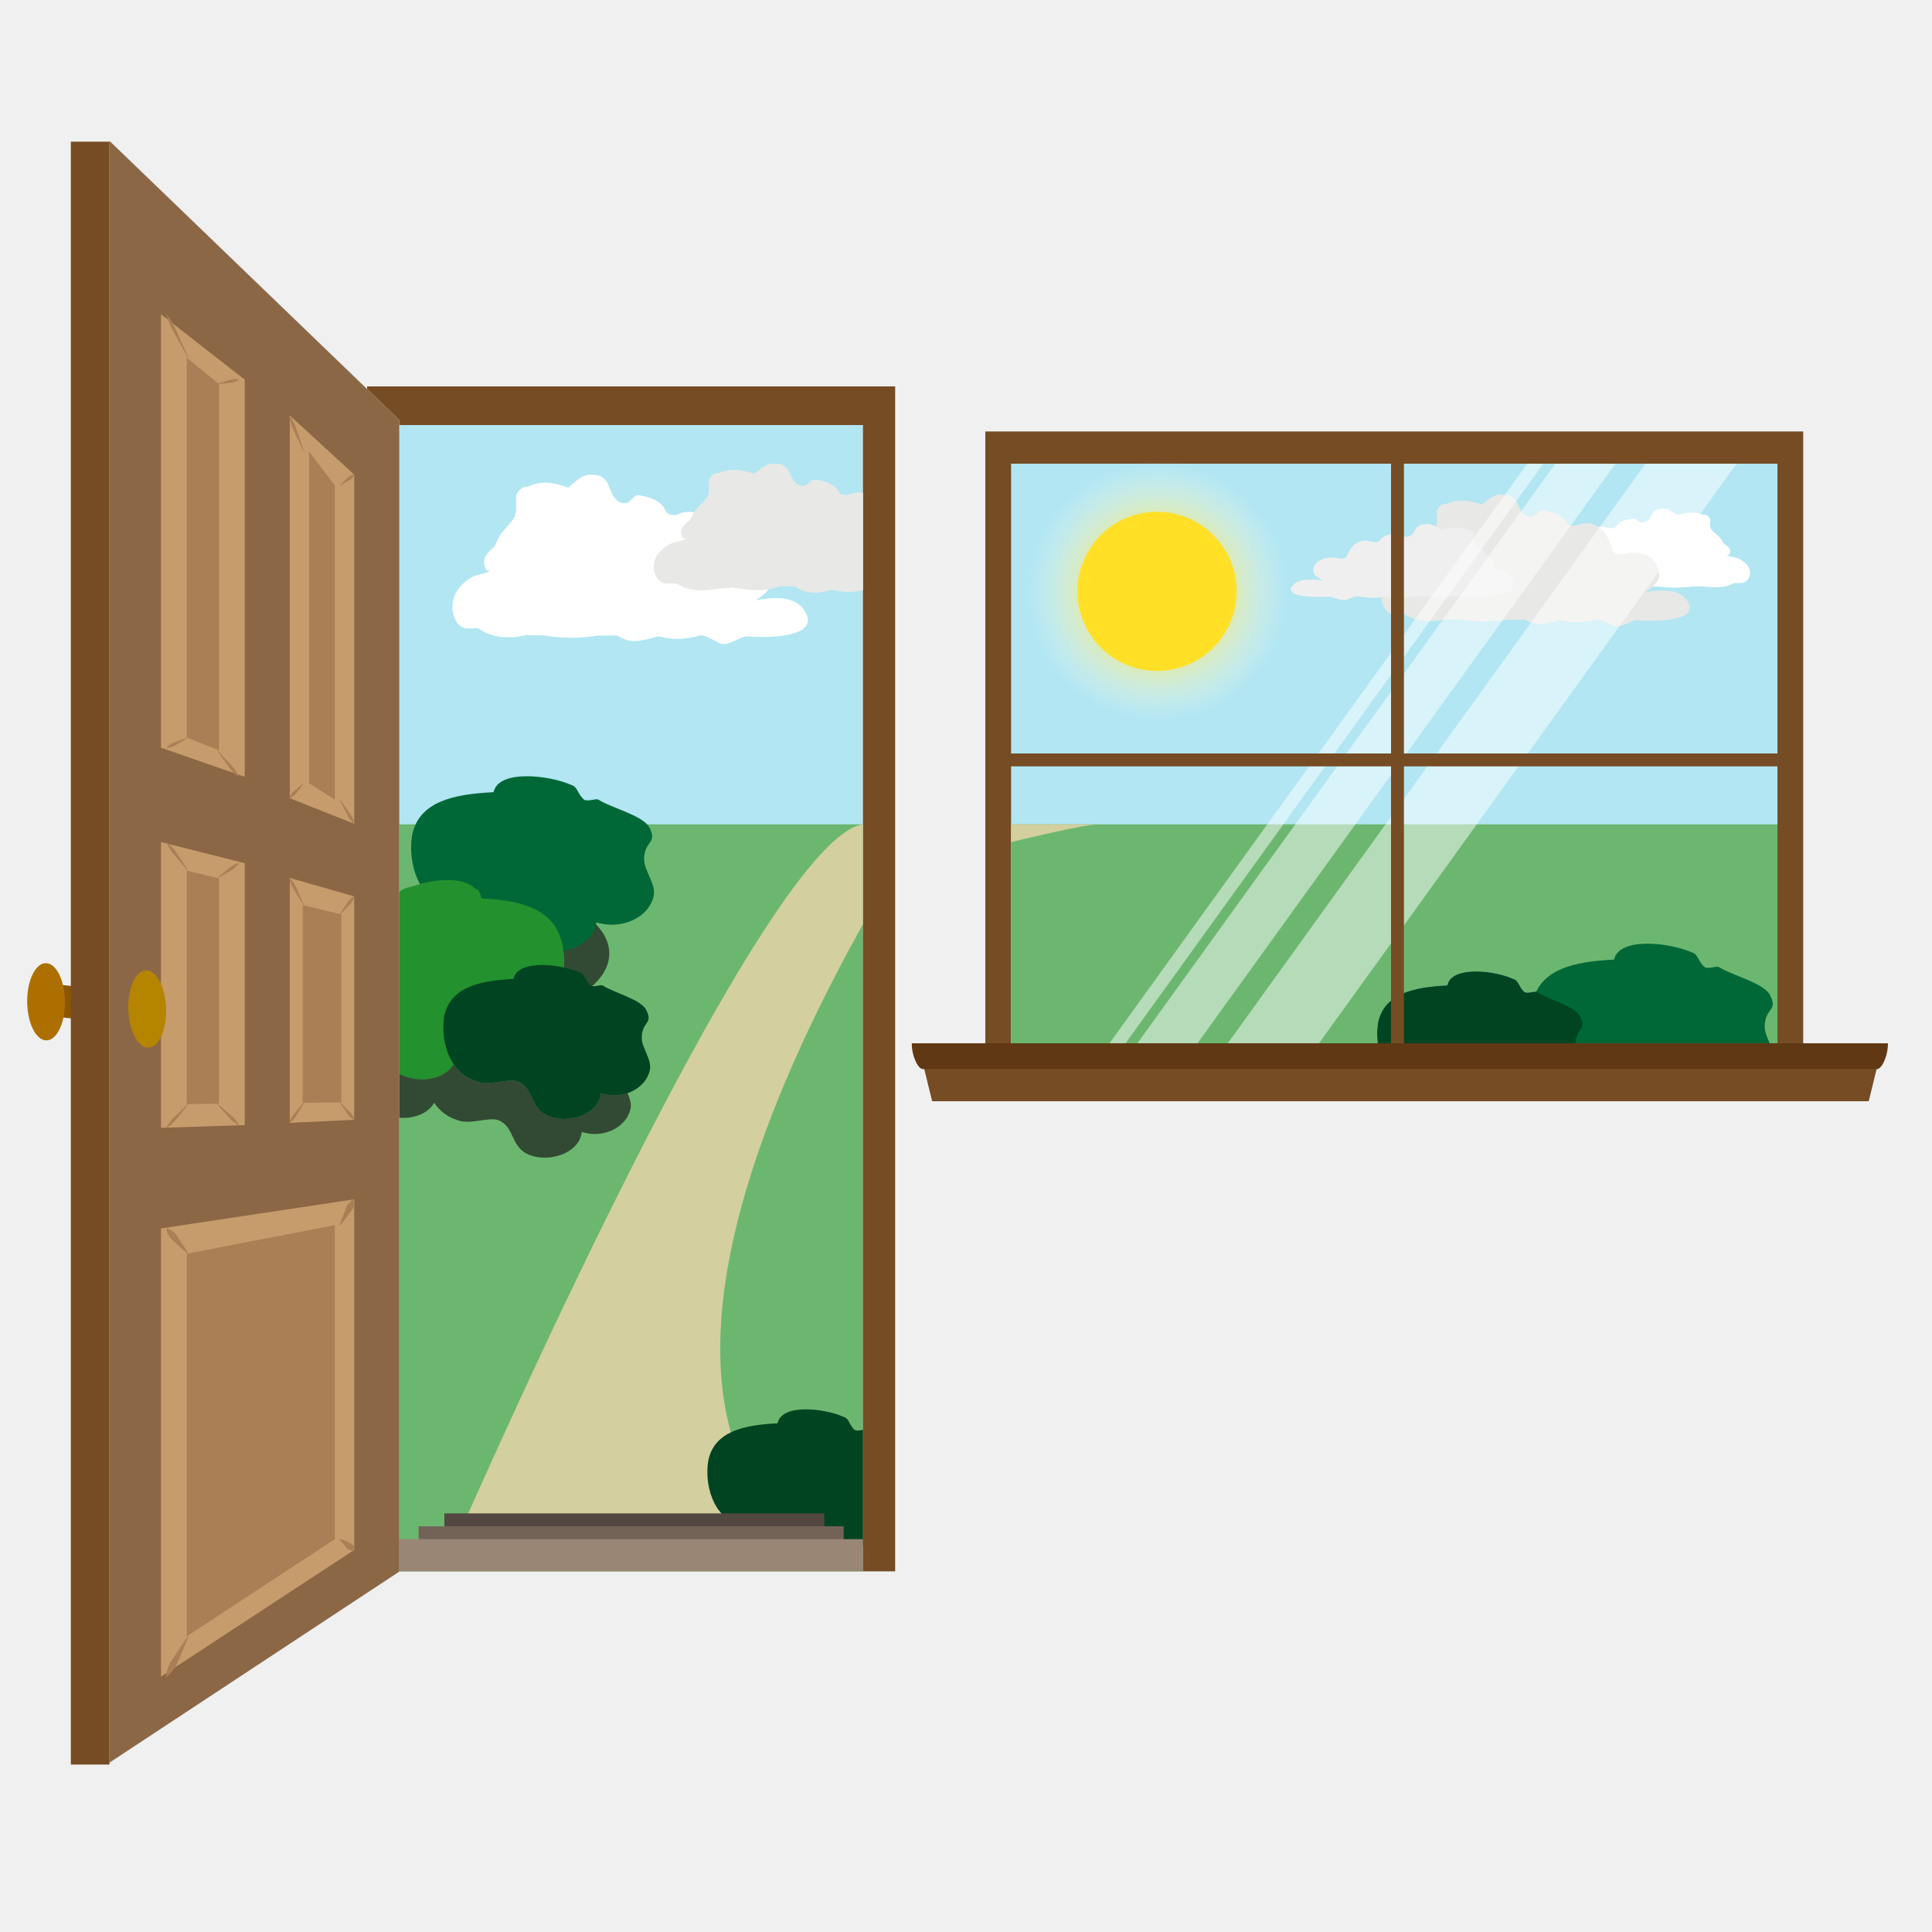
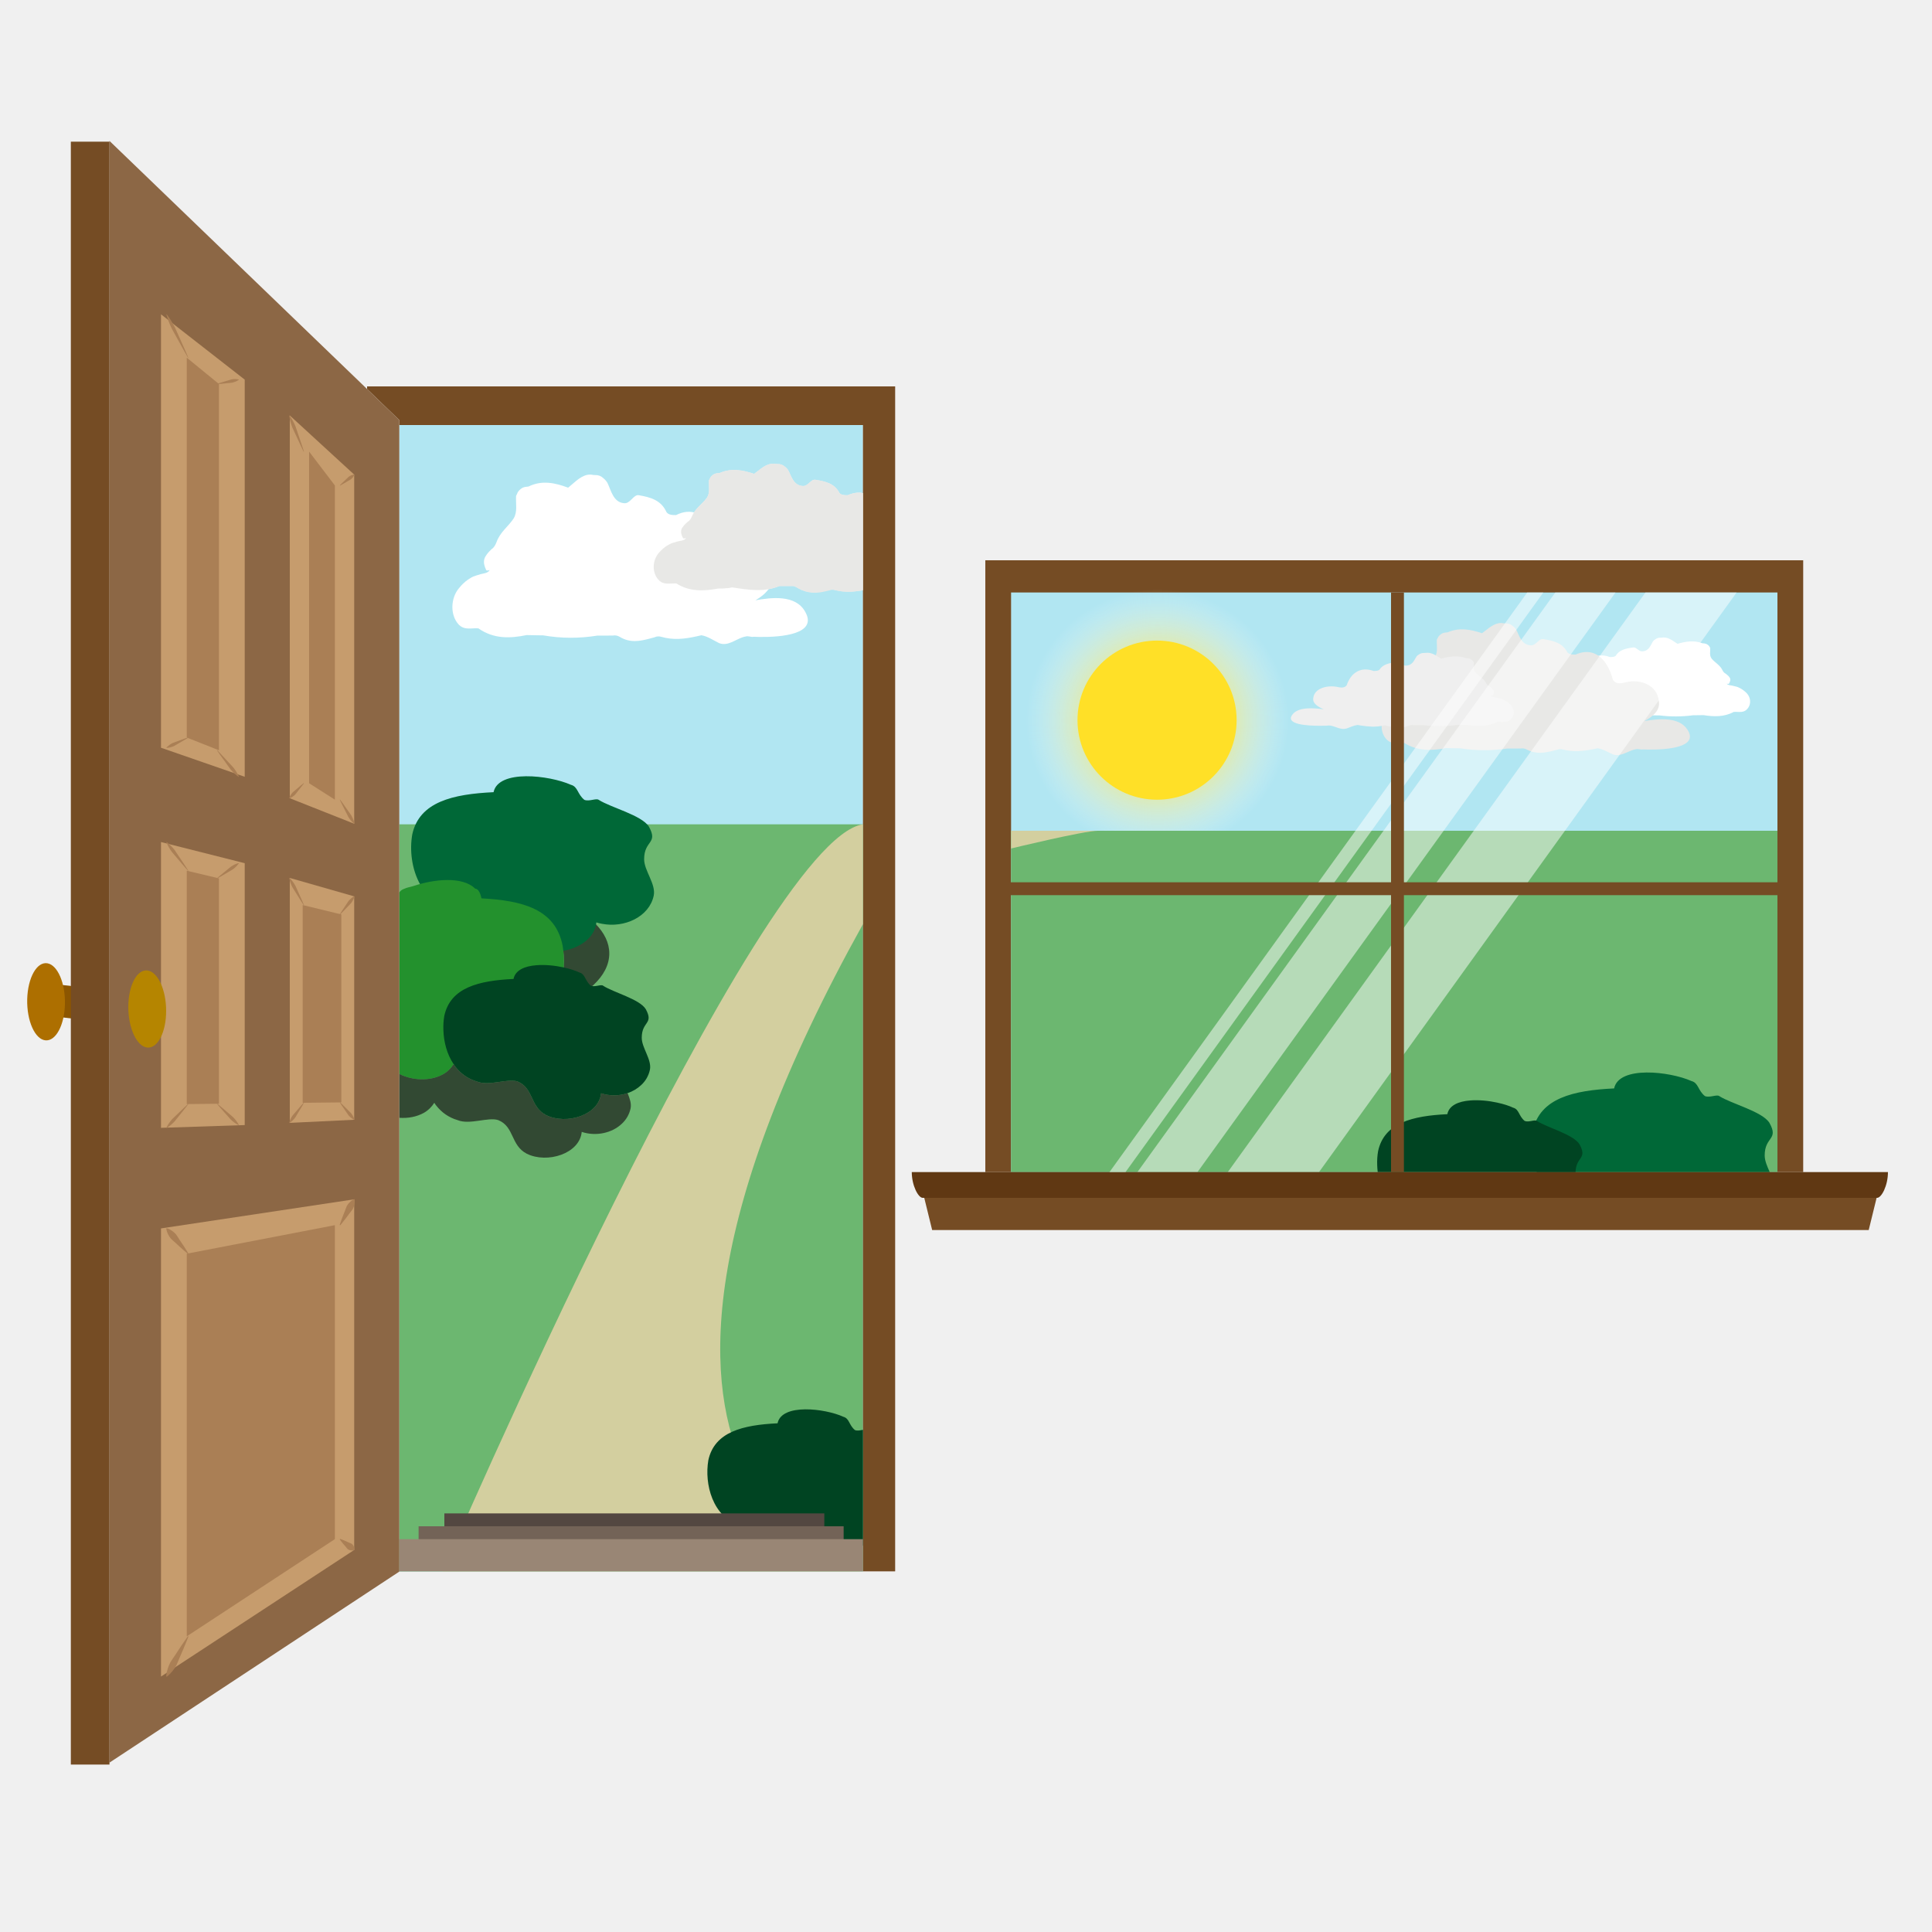
<svg xmlns="http://www.w3.org/2000/svg" width="300" height="300" viewBox="0 0 300 300">
  <linearGradient id="a" gradientUnits="userSpaceOnUse" x1="62" y1="155" x2="134" y2="155">
    <stop offset=".156" stop-color="#b1e6f2" />
    <stop offset="1" stop-color="#b1e6f2" />
  </linearGradient>
  <path fill="url(#a)" d="M110.08 74.59c-.06.93.23 1.93-.33 2.73-.73 1-1.8 1.6-2.31 2.87-.05.14-.14.3-.25.46-.11.15-.24.29-.4.37l-.33.3c-.22.21-.42.45-.59.73-.06.14-.1.28-.11.43-.01.15 0 .3.05.46.02.1.06.21.1.31.05.1.1.21.15.3.07.1.27.05.47 0-.27.45-1 .4-1.46.57-.17.04-.34.09-.51.15-.18.04-.35.11-.52.2-.15.07-.3.16-.45.25a5.826 5.826 0 0 0-1.19 1.02c-1.12 1.18-1.25 3.26-.02 4.43.61.56 1.36.47 2.09.44.19-.01.37-.01.55 0 2.04 1.3 4.25 1.23 6.49.81.25.01.5.01.76.02.24 0 .49 0 .73.01.24 0 .49-.245.73-.235 2.5.38 4.84.785 7.3-.215H123.12c.32 0 .65.25.91.39 1.41.78 2.76.65 4.12.32.2-.05.39-.04.59-.08.3-.13.62-.1.88-.03 1.52.4 2.92.32 4.38.05V244H62V66h72v10.57c-.29-.07-.6-.09-.93-.06-.45.04-.93.16-1.44.39-.43 0-1 0-1.29-.36-.72-1.44-2.15-1.8-3.73-2.04-.72-.12-1.15 1.08-2.01.96-1.43-.12-1.72-1.56-2.22-2.47-.23-.34-.51-.54-.8-.74-.17-.09-.34-.15-.54-.18l-.58-.03c-1.12-.23-2.04.51-2.96 1.24-.13.1-.26.2-.4.3-1.8-.6-3.54-.93-5.35-.13l-.38.03c-.13.02-.26.05-.39.1a1.626 1.626 0 0 0-.69.59c-.04.15-.15.28-.21.42z" />
  <path fill="#6CB770" d="M62 128h72v116H62z" />
  <path fill="#754C24" d="M139 60v184h-5V66H62v-.77l-5-4.82V60z" />
  <path fill="#FFFFFF" d="M115.765 98.84c.462-.139.835.129 1.274.036.271.014.562.023.876.028 3.438.053 9.094-.431 7.119-3.901-1.506-2.737-5.325-2.21-7.733-1.791 1.561-.903 2.484-1.955 2.607-3.174a2.898 2.898 0 0 0-.024-.753c-.286-3.389-3.508-4.455-5.895-3.802a6.824 6.824 0 0 1-.621.165c-.408.082-.793.089-1.139-.092-.209-.106-.402-.282-.576-.548-.75-3.187-2.438-5.758-5.018-5.527-.514.046-1.07.205-1.66.5-.492.005-1.151.005-1.484-.46-.826-1.852-2.481-2.314-4.302-2.625-.826-.153-1.324 1.392-2.317 1.237-1.654-.155-1.987-2.007-2.559-3.173-.262-.432-.584-.688-.92-.945a1.796 1.796 0 0 0-.625-.228c-.219-.013-.442-.028-.667-.038-1.298-.293-2.35.653-3.416 1.583-.154.133-.309.267-.462.396-2.07-.771-4.078-1.2-6.165-.177-.145.013-.294.025-.445.049a1.896 1.896 0 0 0-.445.127 2.043 2.043 0 0 0-.799.757c-.044.185-.173.355-.235.528-.067 1.197.257 2.482-.39 3.511-.844 1.284-2.071 2.053-2.653 3.681a3.367 3.367 0 0 1-.288.583c-.128.195-.282.375-.466.479-.128.128-.257.255-.385.388a4.29 4.29 0 0 0-.671.936 1.695 1.695 0 0 0-.131.55c-.016.192.003.387.058.594.03.133.069.267.119.398.048.13.109.26.168.385.078.129.313.063.542 0-.312.568-1.154.507-1.681.731-.2.054-.4.105-.59.184a2.62 2.62 0 0 0-.598.255c-.178.099-.352.21-.522.33-.255.183-.5.383-.729.605a6.061 6.061 0 0 0-.639.703c-1.297 1.506-1.447 4.174-.023 5.686.701.712 1.565.595 2.411.554a4.18 4.18 0 0 1 .624.008c2.36 1.662 4.91 1.574 7.485 1.042l.879.017c.28.004.559.009.841.016.28.002.564.006.844.011 2.881.488 5.575.488 8.417.038l.839-.002.787-.002c.264-.003.526-.004.788-.005.369-.074.743.013 1.044.193 1.627.997 3.178.685 4.756.257.225-.063.447-.126.676-.185a1.42 1.42 0 0 1 1.014-.072c1.902.546 3.632.34 5.46-.059.262-.055.526-.116.791-.179.944.147 1.842.771 2.743 1.216 1.351.532 2.471-.533 3.771-.945.214-.054.34-.074.34-.074z" />
  <path fill="#E8E8E6" d="M134 76.57v15.08c-1.46.27-2.86.38-4.38-.02-.26-.07-.58-.07-.88.06-.2.04-.39.09-.59.14-1.36.33-2.71.34-4.12-.44-.26-.14-.59-.39-.91-.39h-2.09c-2.46 1-4.8.595-7.3.215-.24-.01-.49.113-.73.113-.24-.01-.49.051-.73.051-.26-.01-.51.021-.76.01-2.24.42-4.45.506-6.49-.794-.18-.01-.36-.002-.55.007-.73.03-1.48.124-2.09-.436-1.23-1.17-1.1-3.248.02-4.428.17-.19.36-.379.56-.549.19-.17.41-.33.63-.469.15-.09.3-.18.45-.25.17-.09.34-.16.52-.2.17-.06.34-.11.51-.15.46-.17 1.19-.12 1.46-.57-.2.05-.4.1-.47 0-.05-.09-.1-.2-.15-.3-.04-.1-.08-.21-.1-.31-.05-.16-.06-.31-.05-.46.01-.15.05-.29.11-.43.17-.28.37-.52.59-.73l.33-.3c.16-.08.29-.22.4-.37.11-.16.2-.32.25-.46.51-1.27 1.58-1.87 2.31-2.87.56-.8.27-1.8.33-2.73.06-.14.17-.27.21-.42a1.626 1.626 0 0 1 .69-.59c.13-.05.26-.08.39-.1l.38-.03c1.81-.8 3.55-.47 5.35.13.14-.1.27-.2.4-.3.92-.73 1.84-1.47 2.96-1.24l.58.03c.2.03.37.09.54.18.29.2.57.4.8.74.5.91.79 2.35 2.22 2.47.86.12 1.29-1.08 2.01-.96 1.58.24 3.01.6 3.73 2.04.29.36.86.36 1.29.36.51-.23.99-.35 1.44-.39.33-.03.64-.01.93.06z" />
  <path fill="#D3CF9F" d="M133.661 244s-49.333-11.166.339-100.5V128c-16.256 2.361-65.25 116-65.25 116h64.911z" />
  <path fill="#004422" d="M134 222.02v17.9c-1.2 2.57-5.43 3.61-8.2 2.23-2.53-1.311-1.9-4.181-4.43-5.221-1.58-.52-4.42.78-6.32 0-4.43-1.3-5.69-6.52-5.06-10.18.95-4.43 5.38-5.48 10.75-5.74.63-3.13 7.38-2.31 10.22-1.01.95.26.84 1.27 1.79 2.06.37.151.85.041 1.25-.039z" />
  <path fill="#534741" d="M69 235h59v6H69z" />
  <path fill="#736357" d="M65 237h66v6H65z" />
  <path opacity=".7" fill="#1A1A1A" d="M94.61 148.05c0 3.54-3.55 6.66-8.96 8.54 1.31-2.13 1.89-4.84 1.9-7.36 0-.62-.03-1.23-.1-1.82 2.18-.65 3.95-2.12 4.15-4.18.28.09.56.16.85.21 1.38 1.39 2.16 2.95 2.16 4.61z" />
-   <path fill="#754C24" d="M153 67h127v95H153z" />
-   <linearGradient id="b" gradientUnits="userSpaceOnUse" x1="216.5" y1="72.779" x2="216.5" y2="161.417">
+   <path fill="#754C24" d="M153 87h127v95H153z" />
+   <linearGradient id="b" gradientUnits="userSpaceOnUse" x1="216.5" y1="92.779" x2="216.5" y2="181.417">
    <stop offset=".156" stop-color="#b1e6f2" />
    <stop offset="1" stop-color="#b1e6f2" />
  </linearGradient>
-   <path fill="url(#b)" d="M157 72h119v90H157z" />
-   <radialGradient id="c" cx="179.75" cy="91.887" r="20.429" gradientUnits="userSpaceOnUse">
+   <path fill="url(#b)" d="M157 92h119v90H157z" />
+   <radialGradient id="c" cx="179.75" cy="111.887" r="20.429" gradientUnits="userSpaceOnUse">
    <stop offset=".258" stop-color="#ffe027" />
    <stop offset="1" stop-color="#fff" stop-opacity="0" />
  </radialGradient>
-   <circle fill="url(#c)" cx="179.75" cy="91.887" r="20.429" />
-   <circle fill="#FFE027" cx="179.668" cy="91.824" r="12.354" />
-   <path fill="#FFFFFF" d="M243.216 91.15c-.29-.067-.523.063-.799.018-.17.007-.353.011-.55.014-2.155.025-5.702-.208-4.464-1.888.944-1.324 3.339-1.069 4.849-.866-.979-.437-1.558-.946-1.635-1.536-.017-.119-.01-.24.015-.364.18-1.64 2.2-2.156 3.696-1.839.133.031.263.06.39.08.256.04.497.043.714-.044a.902.902 0 0 0 .361-.265c.471-1.542 1.528-2.786 3.146-2.674a3.57 3.57 0 0 1 1.041.242c.309.002.722.002.931-.222.518-.896 1.556-1.12 2.697-1.271.518-.074.83.673 1.453.599 1.037-.075 1.246-.971 1.604-1.535.164-.209.366-.333.577-.457a1.34 1.34 0 0 1 .392-.11c.138-.006.277-.014.418-.018.813-.142 1.474.316 2.142.766.097.064.193.129.29.191 1.298-.374 2.557-.581 3.865-.086.091.006.185.012.279.024.094.012.187.03.279.062.102.041.195.093.279.154.085.062.16.133.222.213.027.089.108.172.147.255.042.579-.161 1.201.244 1.699.529.621 1.299.993 1.664 1.781.041.083.103.187.181.282a.81.81 0 0 0 .292.231c.08.062.161.124.241.188.156.129.3.276.421.453a.685.685 0 0 1 .046.554 1.223 1.223 0 0 1-.074.192c-.03.063-.068.126-.105.187-.049.063-.196.03-.34 0 .195.275.724.245 1.054.354.125.026.251.051.37.089.129.029.253.068.375.124a3.953 3.953 0 0 1 1.184.792c.813.729.907 2.02.015 2.751-.439.345-.981.288-1.512.268a3.406 3.406 0 0 0-.392.004c-1.479.804-3.078.761-4.693.504l-.551.008-.527.007a92.42 92.42 0 0 0-.529.005 20.58 20.58 0 0 1-5.277.019l-.526-.001-.493-.001-.494-.002a1.161 1.161 0 0 0-.654.093c-1.021.482-1.993.331-2.982.124-.141-.03-.28-.061-.424-.089a1.135 1.135 0 0 0-.636-.035c-1.192.264-2.277.165-3.424-.028-.164-.027-.33-.056-.496-.087-.592.071-1.155.373-1.72.588-.847.257-1.55-.258-2.364-.457-.134-.03-.213-.04-.213-.04z" />
-   <path fill="#E8E8E6" d="M254.012 96.344c.402-.108.728.099 1.108.027.233.01.487.018.76.021 2.981.042 7.887-.336 6.175-3.041-1.307-2.133-4.616-1.723-6.708-1.395 1.353-.703 2.156-1.524 2.262-2.474a1.99 1.99 0 0 0-.021-.585c-.247-2.643-3.042-3.474-5.111-2.964-.183.049-.362.097-.539.128-.352.063-.687.07-.988-.071a1.284 1.284 0 0 1-.498-.429c-.652-2.484-2.114-4.487-4.352-4.307a4.335 4.335 0 0 0-1.44.389c-.426.004-1.001.004-1.288-.357-.718-1.444-2.152-1.806-3.73-2.046-.719-.121-1.149 1.083-2.012.962-1.434-.12-1.721-1.563-2.218-2.472-.228-.338-.509-.538-.8-.736a1.653 1.653 0 0 0-.539-.178c-.192-.01-.385-.022-.582-.029-1.122-.229-2.036.508-2.961 1.233-.133.104-.265.207-.4.308-1.795-.602-3.537-.936-5.348-.138-.126.01-.255.019-.385.039-.13.019-.26.048-.388.099-.139.066-.268.15-.386.249a1.644 1.644 0 0 0-.307.342c-.036.143-.148.277-.204.411-.059.935.224 1.936-.337 2.736-.729 1.002-1.797 1.603-2.302 2.871-.058.134-.142.3-.251.455a1.168 1.168 0 0 1-.403.372c-.11.1-.223.199-.332.304a3.327 3.327 0 0 0-.584.729 1.252 1.252 0 0 0-.063.891c.024.103.06.208.103.312.042.101.093.202.147.3.067.098.267.048.468 0-.268.441-1.001.394-1.457.569a4.717 4.717 0 0 0-.511.143c-.177.048-.351.11-.521.199a5.505 5.505 0 0 0-1.085.727 5.311 5.311 0 0 0-.553.549c-1.126 1.174-1.256 3.254-.02 4.433.607.554 1.358.462 2.091.432.183-.009.366-.011.543.004 2.045 1.296 4.256 1.227 6.489.813l.762.013.731.01.73.009c2.499.381 4.84.381 7.3.032.242-.002.487-.002.728-.002l.685-.002.682-.003c.321-.058.648.012.907.149 1.408.777 2.756.535 4.123.201.194-.048.392-.098.587-.144.295-.126.619-.126.881-.057 1.648.426 3.148.267 4.736-.043.227-.044.455-.092.686-.141.818.115 1.598.601 2.379.948 1.17.416 2.143-.416 3.27-.737.184-.043.291-.058.291-.058z" />
-   <path fill="#EFEFEF" d="M206.517 92.668c-.291-.062-.526.058-.801.016-.169.005-.354.01-.549.012-2.157.023-5.703-.193-4.465-1.754.944-1.231 3.338-.995 4.85-.806-.98-.405-1.56-.878-1.636-1.428a.9.9 0 0 1 .014-.338c.18-1.524 2.2-2.004 3.697-1.709.131.028.262.055.391.074.254.037.496.04.712-.041a.924.924 0 0 0 .362-.247c.471-1.435 1.527-2.59 3.146-2.487.323.021.67.093 1.042.226.307.002.723.002.931-.207.519-.832 1.555-1.041 2.697-1.18.519-.07.83.625 1.453.555 1.036-.069 1.244-.902 1.604-1.426.163-.195.367-.31.577-.426.122-.052.251-.084.39-.102.14-.007.279-.013.421-.018.812-.131 1.472.293 2.142.712.097.061.191.121.287.179 1.3-.348 2.559-.541 3.867-.081.091.006.185.011.279.022.094.011.187.029.278.057.103.038.195.087.279.144a.961.961 0 0 1 .222.197c.028.083.107.16.149.237.04.539-.163 1.116.244 1.578.528.579 1.297.925 1.664 1.657.039.077.1.173.18.261a.795.795 0 0 0 .293.214c.078.06.16.115.237.176.159.12.303.255.425.42a.62.62 0 0 1 .081.247.574.574 0 0 1-.036.267 1.157 1.157 0 0 1-.074.18c-.03.059-.068.117-.106.174-.049.056-.193.029-.339 0 .193.254.724.227 1.054.329.126.023.25.047.37.082.127.028.253.064.376.116a4.132 4.132 0 0 1 .783.419c.146.098.279.205.399.317.815.678.909 1.877.014 2.557-.438.32-.979.267-1.51.25a3.654 3.654 0 0 0-.392.002c-1.481.748-3.078.708-4.694.469l-.548.007a2741.885 2741.885 0 0 0-1.057.011c-1.807.22-3.498.22-5.276.018h-.528l-.492-.003-.494-.001a1.275 1.275 0 0 0-.655.086c-1.02.449-1.993.309-2.981.116l-.424-.083a1.235 1.235 0 0 0-.637-.033c-1.191.246-2.277.154-3.423-.025l-.498-.081c-.591.066-1.155.347-1.719.546-.846.24-1.551-.24-2.364-.426-.135-.019-.212-.028-.212-.028z" />
-   <path fill="#6CB770" d="M276 128v34h-31.35c.08-2.44 1.869-1.99.63-4.29-.94-1.57-5.05-2.61-6.63-3.65-.32-.26-1.271.261-1.9 0-.95-.79-.84-1.8-1.79-2.06-.64-.3-1.479-.57-2.41-.77-.01 0-.02 0-.03-.011-1.359-.3-2.909-.45-4.25-.34-1.789.14-3.26.76-3.529 2.13-5.37.26-9.8 1.311-10.75 5.74-.12.68-.17 1.42-.141 2.18.011.351.04.71.08 1.07H157v-34h119z" />
-   <path fill="#006837" d="M274.02 159.42c0 .82.391 1.7.78 2.58h-36.18c-.8-2.1-.95-4.48-.601-6.45 1.11-5.05 6.311-6.24 12.62-6.54.74-3.57 8.66-2.64 12-1.15 1.12.29.99 1.45 2.101 2.34.74.3 1.859-.3 2.229 0 1.851 1.189 6.681 2.38 7.79 4.16 1.491 2.68-.739 2.08-.739 5.06z" />
-   <path opacity=".5" fill="#FFFFFF" d="M269.661 72l-64.844 90h-14.168l64.857-90zM250.856 72l-64.911 90h-9.329l64.89-90z" />
-   <path fill="#004422" d="M244.65 162h-30.72c-.04-.36-.069-.72-.08-1.07-.029-.76.021-1.5.141-2.18.95-4.43 5.38-5.48 10.75-5.74.27-1.37 1.74-1.99 3.529-2.13 1.341-.11 2.891.04 4.25.34.011.011.021.011.03.011.931.199 1.771.47 2.41.77.95.26.84 1.27 1.79 2.06.63.261 1.58-.26 1.9 0 1.58 1.04 5.689 2.08 6.63 3.65 1.24 2.299-.55 1.849-.63 4.289z" />
-   <path fill="#754C24" d="M291.645 165l-1.472 6H144.745l-1.473-6z" />
-   <path fill="#603813" d="M293.16 162c0 2.1-1 4-1.68 4H143.27c-.67 0-1.69-1.9-1.69-4h151.58z" />
-   <path opacity=".5" fill="#FFFFFF" d="M239.644 72l-64.872 90h-2.492l64.867-90z" />
-   <path fill="#754C24" d="M216 72h2v90h-2z" />
-   <path fill="#754C24" d="M155 117h123v2H155z" />
-   <path fill="#D3CF9F" d="M157 130.754S168.333 128 170.5 128H157v2.754z" />
+   <circle fill="url(#c)" cx="179.75" cy="111.887" r="20.429" />
+   <circle fill="#FFE027" cx="179.668" cy="111.824" r="12.354" />
+   <path fill="#FFFFFF" d="M243.216 111.15c-.29-.067-.523.063-.799.018-.17.007-.353.011-.55.014-2.155.025-5.702-.208-4.464-1.888.944-1.324 3.339-1.069 4.849-.866-.979-.437-1.558-.946-1.635-1.536-.017-.119-.01-.24.015-.364.18-1.64 2.2-2.156 3.696-1.839.133.031.263.06.39.08.256.04.497.043.714-.044a.902.902 0 0 0 .361-.265c.471-1.542 1.528-2.786 3.146-2.674a3.57 3.57 0 0 1 1.041.242c.309.002.722.002.931-.222.518-.896 1.556-1.12 2.697-1.271.518-.074.83.673 1.453.599 1.037-.075 1.246-.971 1.604-1.535.164-.209.366-.333.577-.457a1.34 1.34 0 0 1 .392-.11c.138-.006.277-.014.418-.018.813-.142 1.474.316 2.142.766.097.064.193.129.29.191 1.298-.374 2.557-.581 3.865-.086.091.006.185.012.279.024.094.012.187.03.279.062.102.041.195.093.279.154.085.062.16.133.222.213.027.089.108.172.147.255.042.579-.161 1.201.244 1.699.529.621 1.299.993 1.664 1.781.041.083.103.187.181.282a.81.81 0 0 0 .292.231c.08.062.161.124.241.188.156.129.3.276.421.453a.685.685 0 0 1 .046.554 1.223 1.223 0 0 1-.074.192c-.03.063-.068.126-.105.187-.049.063-.196.03-.34 0 .195.275.724.245 1.054.354.125.026.251.051.37.089.129.029.253.068.375.124a3.953 3.953 0 0 1 1.184.792c.813.729.907 2.02.015 2.751-.439.345-.981.288-1.512.268a3.406 3.406 0 0 0-.392.004c-1.479.804-3.078.761-4.693.504l-.551.008-.527.007a92.42 92.42 0 0 0-.529.005 20.58 20.58 0 0 1-5.277.019l-.526-.001-.493-.001-.494-.002a1.161 1.161 0 0 0-.654.093c-1.021.482-1.993.331-2.982.124-.141-.03-.28-.061-.424-.089a1.135 1.135 0 0 0-.636-.035c-1.192.264-2.277.165-3.424-.028-.164-.027-.33-.056-.496-.087-.592.071-1.155.373-1.72.588-.847.257-1.55-.258-2.364-.457-.134-.03-.213-.04-.213-.04z" />
+   <path fill="#E8E8E6" d="M254.012 116.344c.402-.108.728.099 1.108.027.233.01.487.018.76.021 2.981.042 7.887-.336 6.175-3.041-1.307-2.133-4.616-1.723-6.708-1.395 1.353-.703 2.156-1.524 2.262-2.474a1.99 1.99 0 0 0-.021-.585c-.247-2.643-3.042-3.474-5.111-2.964-.183.049-.362.097-.539.128-.352.063-.687.07-.988-.071a1.284 1.284 0 0 1-.498-.429c-.652-2.484-2.114-4.487-4.352-4.307a4.335 4.335 0 0 0-1.44.389c-.426.004-1.001.004-1.288-.357-.718-1.444-2.152-1.806-3.73-2.046-.719-.121-1.149 1.083-2.012.962-1.434-.12-1.721-1.563-2.218-2.472-.228-.338-.509-.538-.8-.736a1.653 1.653 0 0 0-.539-.178c-.192-.01-.385-.022-.582-.029-1.122-.229-2.036.508-2.961 1.233-.133.104-.265.207-.4.308-1.795-.602-3.537-.936-5.348-.138-.126.01-.255.019-.385.039-.13.019-.26.048-.388.099-.139.066-.268.15-.386.249a1.644 1.644 0 0 0-.307.342c-.036.143-.148.277-.204.411-.059.935.224 1.936-.337 2.736-.729 1.002-1.797 1.603-2.302 2.871-.058.134-.142.3-.251.455a1.168 1.168 0 0 1-.403.372c-.11.1-.223.199-.332.304a3.327 3.327 0 0 0-.584.729 1.252 1.252 0 0 0-.063.891c.024.103.06.208.103.312.042.101.093.202.147.3.067.098.267.048.468 0-.268.441-1.001.394-1.457.569a4.717 4.717 0 0 0-.511.143c-.177.048-.351.11-.521.199a5.505 5.505 0 0 0-1.085.727 5.311 5.311 0 0 0-.553.549c-1.126 1.174-1.256 3.254-.02 4.433.607.554 1.358.462 2.091.432.183-.009.366-.011.543.004 2.045 1.296 4.256 1.227 6.489.813l.762.013.731.01.73.009c2.499.381 4.84.381 7.3.032.242-.002.487-.002.728-.002l.685-.002.682-.003c.321-.058.648.012.907.149 1.408.777 2.756.535 4.123.201.194-.048.392-.098.587-.144.295-.126.619-.126.881-.057 1.648.426 3.148.267 4.736-.043.227-.044.455-.092.686-.141.818.115 1.598.601 2.379.948 1.17.416 2.143-.416 3.27-.737.184-.043.291-.058.291-.058z" />
+   <path fill="#EFEFEF" d="M206.517 112.668c-.291-.062-.526.058-.801.016-.169.005-.354.01-.549.012-2.157.023-5.703-.193-4.465-1.754.944-1.231 3.338-.995 4.85-.806-.98-.405-1.56-.878-1.636-1.428a.9.9 0 0 1 .014-.338c.18-1.524 2.2-2.004 3.697-1.709.131.028.262.055.391.074.254.037.496.04.712-.041a.924.924 0 0 0 .362-.247c.471-1.435 1.527-2.59 3.146-2.487.323.021.67.093 1.042.226.307.002.723.002.931-.207.519-.832 1.555-1.041 2.697-1.18.519-.07.83.625 1.453.555 1.036-.069 1.244-.902 1.604-1.426.163-.195.367-.31.577-.426.122-.052.251-.084.39-.102.14-.007.279-.013.421-.018.812-.131 1.472.293 2.142.712.097.061.191.121.287.179 1.3-.348 2.559-.541 3.867-.081.091.006.185.011.279.022.094.011.187.029.278.057.103.038.195.087.279.144a.961.961 0 0 1 .222.197c.028.083.107.16.149.237.04.539-.163 1.116.244 1.578.528.579 1.297.925 1.664 1.657.039.077.1.173.18.261a.795.795 0 0 0 .293.214c.078.06.16.115.237.176.159.12.303.255.425.42a.62.62 0 0 1 .081.247.574.574 0 0 1-.036.267 1.157 1.157 0 0 1-.074.18c-.03.059-.068.117-.106.174-.049.056-.193.029-.339 0 .193.254.724.227 1.054.329.126.023.25.047.37.082.127.028.253.064.376.116a4.132 4.132 0 0 1 .783.419c.146.098.279.205.399.317.815.678.909 1.877.014 2.557-.438.32-.979.267-1.51.25a3.654 3.654 0 0 0-.392.002c-1.481.748-3.078.708-4.694.469l-.548.007a2741.885 2741.885 0 0 0-1.057.011c-1.807.22-3.498.22-5.276.018h-.528l-.492-.003-.494-.001a1.275 1.275 0 0 0-.655.086c-1.02.449-1.993.309-2.981.116l-.424-.083a1.235 1.235 0 0 0-.637-.033c-1.191.246-2.277.154-3.423-.025l-.498-.081c-.591.066-1.155.347-1.719.546-.846.24-1.551-.24-2.364-.426-.135-.019-.212-.028-.212-.028z" />
+   <path fill="#6CB770" d="M157 129h119v53H157z" />
+   <path fill="#006837" d="M274.02 179.42c0 .82.391 1.7.78 2.58h-36.18c-.8-2.1-.95-4.48-.601-6.45 1.11-5.05 6.311-6.239 12.62-6.54.74-3.57 8.66-2.64 12-1.15 1.12.291.99 1.451 2.101 2.341.74.3 1.859-.3 2.229 0 1.851 1.189 6.681 2.38 7.79 4.16 1.491 2.679-.739 2.079-.739 5.059z" />
+   <path opacity=".5" fill="#FFFFFF" d="M269.661 92l-64.844 90h-14.168l64.857-90zM250.856 92l-64.911 90h-9.329l64.89-90z" />
+   <path fill="#004422" d="M244.65 182h-30.72c-.04-.36-.069-.72-.08-1.07-.029-.76.021-1.5.141-2.18.95-4.43 5.38-5.48 10.75-5.74.27-1.37 1.74-1.99 3.529-2.13 1.341-.11 2.891.04 4.25.34.011.011.021.011.03.011.931.199 1.771.47 2.41.77.95.26.84 1.27 1.79 2.06.63.261 1.58-.26 1.9 0 1.58 1.04 5.689 2.08 6.63 3.65 1.24 2.299-.55 1.849-.63 4.289z" />
+   <path fill="#754C24" d="M291.645 185l-1.472 6H144.745l-1.473-6z" />
+   <path fill="#603813" d="M293.16 182c0 2.1-1 4-1.68 4H143.27c-.67 0-1.69-1.9-1.69-4h151.58z" />
+   <path opacity=".5" fill="#FFFFFF" d="M239.644 92l-64.872 90h-2.492l64.867-90z" />
+   <path fill="#754C24" d="M216 92h2v90h-2z" />
+   <path fill="#754C24" d="M155 137h123v2H155z" />
+   <path fill="#D3CF9F" d="M157 131.754S168.333 129 170.5 129H157v2.754z" />
  <g>
    <path fill="#006837" d="M101.51 139.07c-.69 3.29-4.55 5.07-8.06 4.37-.29-.05-.57-.12-.85-.21-.2 2.06-1.97 3.53-4.15 4.18-1.91.58-4.14.52-5.87-.31-2.97-1.49-2.23-4.76-5.2-5.95-1.86-.6-5.2.89-7.42 0a7.618 7.618 0 0 1-3.85-2.53c-.31-.38-.59-.8-.83-1.23-1.37-2.4-1.69-5.42-1.26-7.84 1.11-5.05 6.31-6.24 12.62-6.54.74-3.57 8.66-2.64 12-1.15 1.12.29.99 1.45 2.1 2.34.74.3 1.86-.3 2.23 0 1.85 1.19 6.68 2.38 7.79 4.16 1.49 2.68-.74 2.08-.74 5.06 0 1.78 1.86 3.86 1.49 5.65z" />
  </g>
  <g>
    <path fill="#23912D" d="M87.55 149.23c0 .33-.01.66-.03.99-.14 2.2-.72 4.47-1.83 6.31-.02.02-.03.04-.04.06a9.24 9.24 0 0 1-1.14 1.48c-.83.87-1.85 1.55-3.07 1.949-2.23 1.021-5.57-.68-7.43 0-2.02.921-2.32 2.94-3.25 4.681-.1.189-.2.37-.32.54-.39.6-.89 1.14-1.62 1.56-2.03 1.12-4.73 1.01-6.82-.04v-28.18c.18-.26.41-.45.75-.56.44-.22.96-.275 1.53-.465 3.02-1.01 7.52-1.555 9.52.445h.01c.49 0 .82.805.95 1.495 6.3.34 11.5 1.617 12.61 7.377.03.2.06.369.08.579.07.59.1 1.159.1 1.779z" />
  </g>
  <g>
    <path fill="#004422" d="M100.92 166.1c-.2.95-.68 1.761-1.35 2.381-.59.56-1.32.989-2.12 1.26-1.29.439-2.76.47-4.12.02-.32 3.391-5.37 4.96-8.53 3.391-2.53-1.311-1.9-4.181-4.43-5.221-1.58-.52-4.42.78-6.32 0-1.4-.41-2.48-1.21-3.29-2.229-.12-.15-.23-.3-.32-.46-1.05-1.55-1.54-3.49-1.59-5.311-.03-.76.02-1.5.14-2.18.95-4.43 5.38-5.48 10.75-5.74.27-1.37 1.74-1.99 3.53-2.13 1.34-.11 2.89.04 4.25.34.01.01.02.01.03.01.93.2 1.77.47 2.41.77.95.26.84 1.27 1.79 2.06.63.261 1.58-.26 1.9 0 1.58 1.04 5.69 2.08 6.63 3.65 1.27 2.35-.63 1.83-.63 4.44 0 1.559 1.58 3.389 1.27 4.949z" />
  </g>
  <g opacity=".7">
    <path fill="#1A1A1A" d="M97.92 172.1c-.2.95-.68 1.761-1.35 2.381-1.53 1.47-4.04 2.01-6.24 1.279-.32 3.391-5.37 4.96-8.53 3.391-2.53-1.311-1.9-4.181-4.43-5.221-1.58-.52-4.42.78-6.32 0-1.4-.41-2.48-1.21-3.29-2.229-.12-.15-.23-.3-.32-.46-.39.6-.89 1.14-1.62 1.56-1.14.63-2.48.87-3.82.771v-6.811c2.09 1.05 4.79 1.16 6.82.04.73-.42 1.23-.96 1.62-1.56.09.16.2.31.32.46a6.45 6.45 0 0 0 3.29 2.229c1.9.78 4.74-.52 6.32 0 2.53 1.04 1.9 3.91 4.43 5.221 3.16 1.569 8.21 0 8.53-3.391 1.36.45 2.83.42 4.12-.02.33.81.62 1.61.47 2.36z" />
  </g>
  <path fill="#998675" d="M62 239h72v5H62z" />
  <path fill="#8C5600" d="M9.287 152.904l2.973.34-.57 4.968-2.973-.34z" />
  <g>
    <path fill="#8C6745" d="M62 65.23v178.81L17 273.7V21.88l40 38.53z" />
    <path fill="#C69C6D" d="M38 120.618l-13-4.509V48.806l13 10.141zM55 127.911l-10-3.961V64.516l10 9.179zM38 174.7l-13 .43v-44.376l13 3.282zM55 173.877l-10 .482v-38.032l10 2.861zM55 240.677l-30 19.658v-69.589l30-4.517z" />
    <path fill="#B58500" d="M25.798 156.981c.002 3.236-1.268 5.783-2.876 5.686-1.633-.102-2.992-2.921-3-6.302.01-3.375 1.363-5.912 3.008-5.667 1.6.236 2.876 3.05 2.868 6.283z" />
    <path fill="#AD6F00" d="M10.081 155.93c-.074 3.234-1.404 5.752-3.008 5.614-1.632-.14-2.921-2.991-2.849-6.37.09-3.373 1.503-5.878 3.14-5.594 1.594.274 2.801 3.115 2.717 6.35z" />
    <path fill="#AA7F55" d="M34 116.504l-5-1.981V55.54l5 4.087zM52 124.171l-4-2.546v-51.5l4 5.256zM34 171.39l-5 .05v-36.235l5 1.188zM53 171.179l-6 .063v-30.708l6 1.458zM29.198 55.552s-.94-1.634-1.84-3.289c-.23-.411-.467-.818-.672-1.209-.197-.395-.35-.779-.484-1.106a10.56 10.56 0 0 1-.371-1.13l.045-.022s.305.374.681.975c.182.304.397.656.595 1.051.19.398.374.833.564 1.264.784 1.712 1.527 3.445 1.527 3.445l-.045.021z" />
    <path fill="none" d="M33.709 59.628l3.366-.681" />
    <path fill="#AA7F55" d="M33.705 59.604s.819-.278 1.648-.512c.206-.065.41-.136.606-.185.197-.04.388-.042.551-.048.329.003.56.064.56.064l.01.049s-.189.146-.491.276c-.153.058-.33.13-.527.17-.199.032-.415.045-.63.065-.854.107-1.717.169-1.717.169l-.01-.048zM29.231 114.545s-.795.497-1.609.952c-.201.119-.399.245-.593.346-.197.093-.396.147-.565.198-.345.087-.6.091-.6.091l-.021-.045s.166-.195.452-.405c.147-.098.316-.217.513-.31.201-.085.424-.158.644-.237.87-.338 1.758-.634 1.758-.634l.021.044zM33.729 116.489s.926.958 1.818 1.946c.228.243.461.481.665.717.197.241.354.488.491.698.263.429.392.753.392.753l-.039.031s-.292-.19-.66-.533c-.178-.176-.39-.378-.587-.62-.191-.246-.378-.522-.571-.793-.791-1.069-1.547-2.167-1.547-2.167l.038-.032zM47.149 70.135s-.663-1.361-1.284-2.74c-.161-.342-.329-.682-.468-1.007-.131-.329-.221-.648-.302-.921-.148-.551-.189-.941-.19-.941l.047-.019s.238.311.512.812c.129.253.285.547.417.875.124.332.237.693.356 1.052.501 1.426.959 2.87.96 2.87l-.048.019zM52.768 75.361s.495-.51 1.017-.983c.127-.124.249-.252.376-.358.131-.099.275-.163.396-.22.251-.104.455-.125.455-.125l.03.04s-.077.19-.247.402c-.089.101-.191.221-.322.32-.136.092-.294.174-.448.261-.6.37-1.227.703-1.227.703l-.03-.04zM52.804 124.159s.656.878 1.272 1.78c.16.222.325.44.464.655.131.219.224.442.306.631.152.385.202.674.202.674l-.043.025s-.231-.179-.5-.495c-.127-.162-.281-.348-.412-.567-.125-.223-.239-.472-.36-.718-.506-.968-.972-1.96-.972-1.96l.043-.025zM47.191 121.642s-.482.658-.996 1.284c-.124.161-.243.327-.369.469-.132.136-.28.239-.404.329a2.25 2.25 0 0 1-.476.243l-.036-.035s.064-.219.226-.483c.086-.127.184-.279.315-.416.137-.13.299-.255.455-.385.608-.537 1.248-1.042 1.248-1.042l.037.036zM29.199 135.22s-.929-1.046-1.823-2.12c-.228-.265-.462-.525-.666-.781-.197-.261-.353-.526-.49-.75-.262-.458-.388-.8-.388-.8l.04-.03s.295.214.664.591c.179.193.391.415.589.675.19.266.377.562.57.854a97.875 97.875 0 0 1 1.543 2.331l-.039.03zM33.694 136.373s.778-.68 1.582-1.322c.197-.166.391-.337.583-.482.197-.138.401-.238.574-.327.354-.166.625-.226.625-.226l.028.041s-.149.234-.426.51c-.143.132-.306.29-.503.428-.202.131-.429.254-.652.383-.878.536-1.783 1.035-1.783 1.035l-.028-.04zM33.726 171.372s.918.749 1.805 1.53c.226.19.457.377.66.564.197.194.356.4.495.574.268.359.404.642.404.642l-.035.035s-.285-.131-.647-.394c-.176-.136-.385-.292-.582-.486-.191-.199-.381-.428-.576-.65-.796-.874-1.56-1.78-1.56-1.78l.036-.035zM29.238 171.457s-.76.997-1.554 1.963c-.194.246-.382.496-.574.718-.197.217-.407.395-.585.55-.365.3-.654.459-.654.459l-.037-.033s.132-.302.398-.693c.138-.191.296-.417.493-.633.204-.211.436-.421.663-.637.89-.879 1.813-1.727 1.813-1.727l.037.033zM47.151 140.546s-.658-1-1.276-2.021c-.16-.252-.327-.501-.465-.744-.131-.247-.223-.493-.305-.703-.15-.426-.197-.739-.197-.739l.044-.023s.234.213.504.576c.128.185.282.398.414.645.124.25.238.527.358.801.504 1.082.968 2.186.968 2.186l-.045.022zM52.763 141.977s.475-.77.985-1.512c.123-.189.24-.383.365-.553.132-.164.282-.295.408-.41.263-.221.486-.33.486-.33l.039.031s-.058.241-.215.546c-.084.148-.18.324-.311.488-.138.159-.301.316-.459.477-.612.661-1.259 1.293-1.259 1.293l-.039-.03zM47.193 171.257s-.472.844-.98 1.661c-.122.208-.238.42-.363.607-.132.183-.283.332-.41.463-.265.253-.492.386-.491.386l-.041-.029s.055-.257.21-.589c.084-.161.178-.353.309-.535.139-.178.303-.355.461-.537.613-.741 1.264-1.456 1.264-1.456l.041.029zM52.802 171.163s.646.604 1.257 1.237c.158.154.32.304.458.456.131.158.227.329.312.472.159.297.217.533.217.533l-.038.031s-.222-.101-.484-.311c-.125-.109-.275-.234-.407-.393-.125-.163-.243-.351-.366-.534-.511-.716-.987-1.461-.987-1.461l.038-.03zM52 238.994L29 254.09v-59.417l23-4.43z" />
    <path fill="#AA7F55" d="M29.183 194.705s-1.009-.838-1.949-1.735c-.238-.222-.502-.421-.71-.643a3.159 3.159 0 0 1-.448-.707c-.219-.451-.261-.842-.261-.842l.076-.064s.379.101.792.386c.209.14.432.321.631.55.187.239.344.53.526.8a42.539 42.539 0 0 1 1.418 2.191l-.075.064zM52.739 190.219s.368-1.111.816-2.178c.108-.269.188-.554.307-.796.133-.234.301-.429.465-.584.322-.313.656-.456.656-.456l.087.049s.054.359-.045.798a2.524 2.524 0 0 1-.254.702c-.144.228-.346.444-.518.678-.674.94-1.428 1.836-1.428 1.836l-.086-.049zM52.813 238.954s.693.244 1.333.562c.162.076.344.126.484.213.13.1.222.233.287.366.134.26.141.543.141.543l-.06.08s-.274.072-.561.017a.995.995 0 0 1-.432-.173c-.123-.11-.221-.271-.34-.405-.483-.524-.912-1.122-.912-1.122l.06-.081zM29.265 254.113s-.648 1.666-1.375 3.289c-.179.407-.328.831-.512 1.204a5.838 5.838 0 0 1-.646.942c-.428.525-.834.81-.834.81l-.088-.047s.015-.496.218-1.143c.098-.324.237-.69.433-1.058.21-.358.482-.716.725-1.089a80.127 80.127 0 0 1 1.992-2.956l.087.048z" />
    <path fill="#754C24" d="M11 22h6v252h-6z" />
  </g>
</svg>
